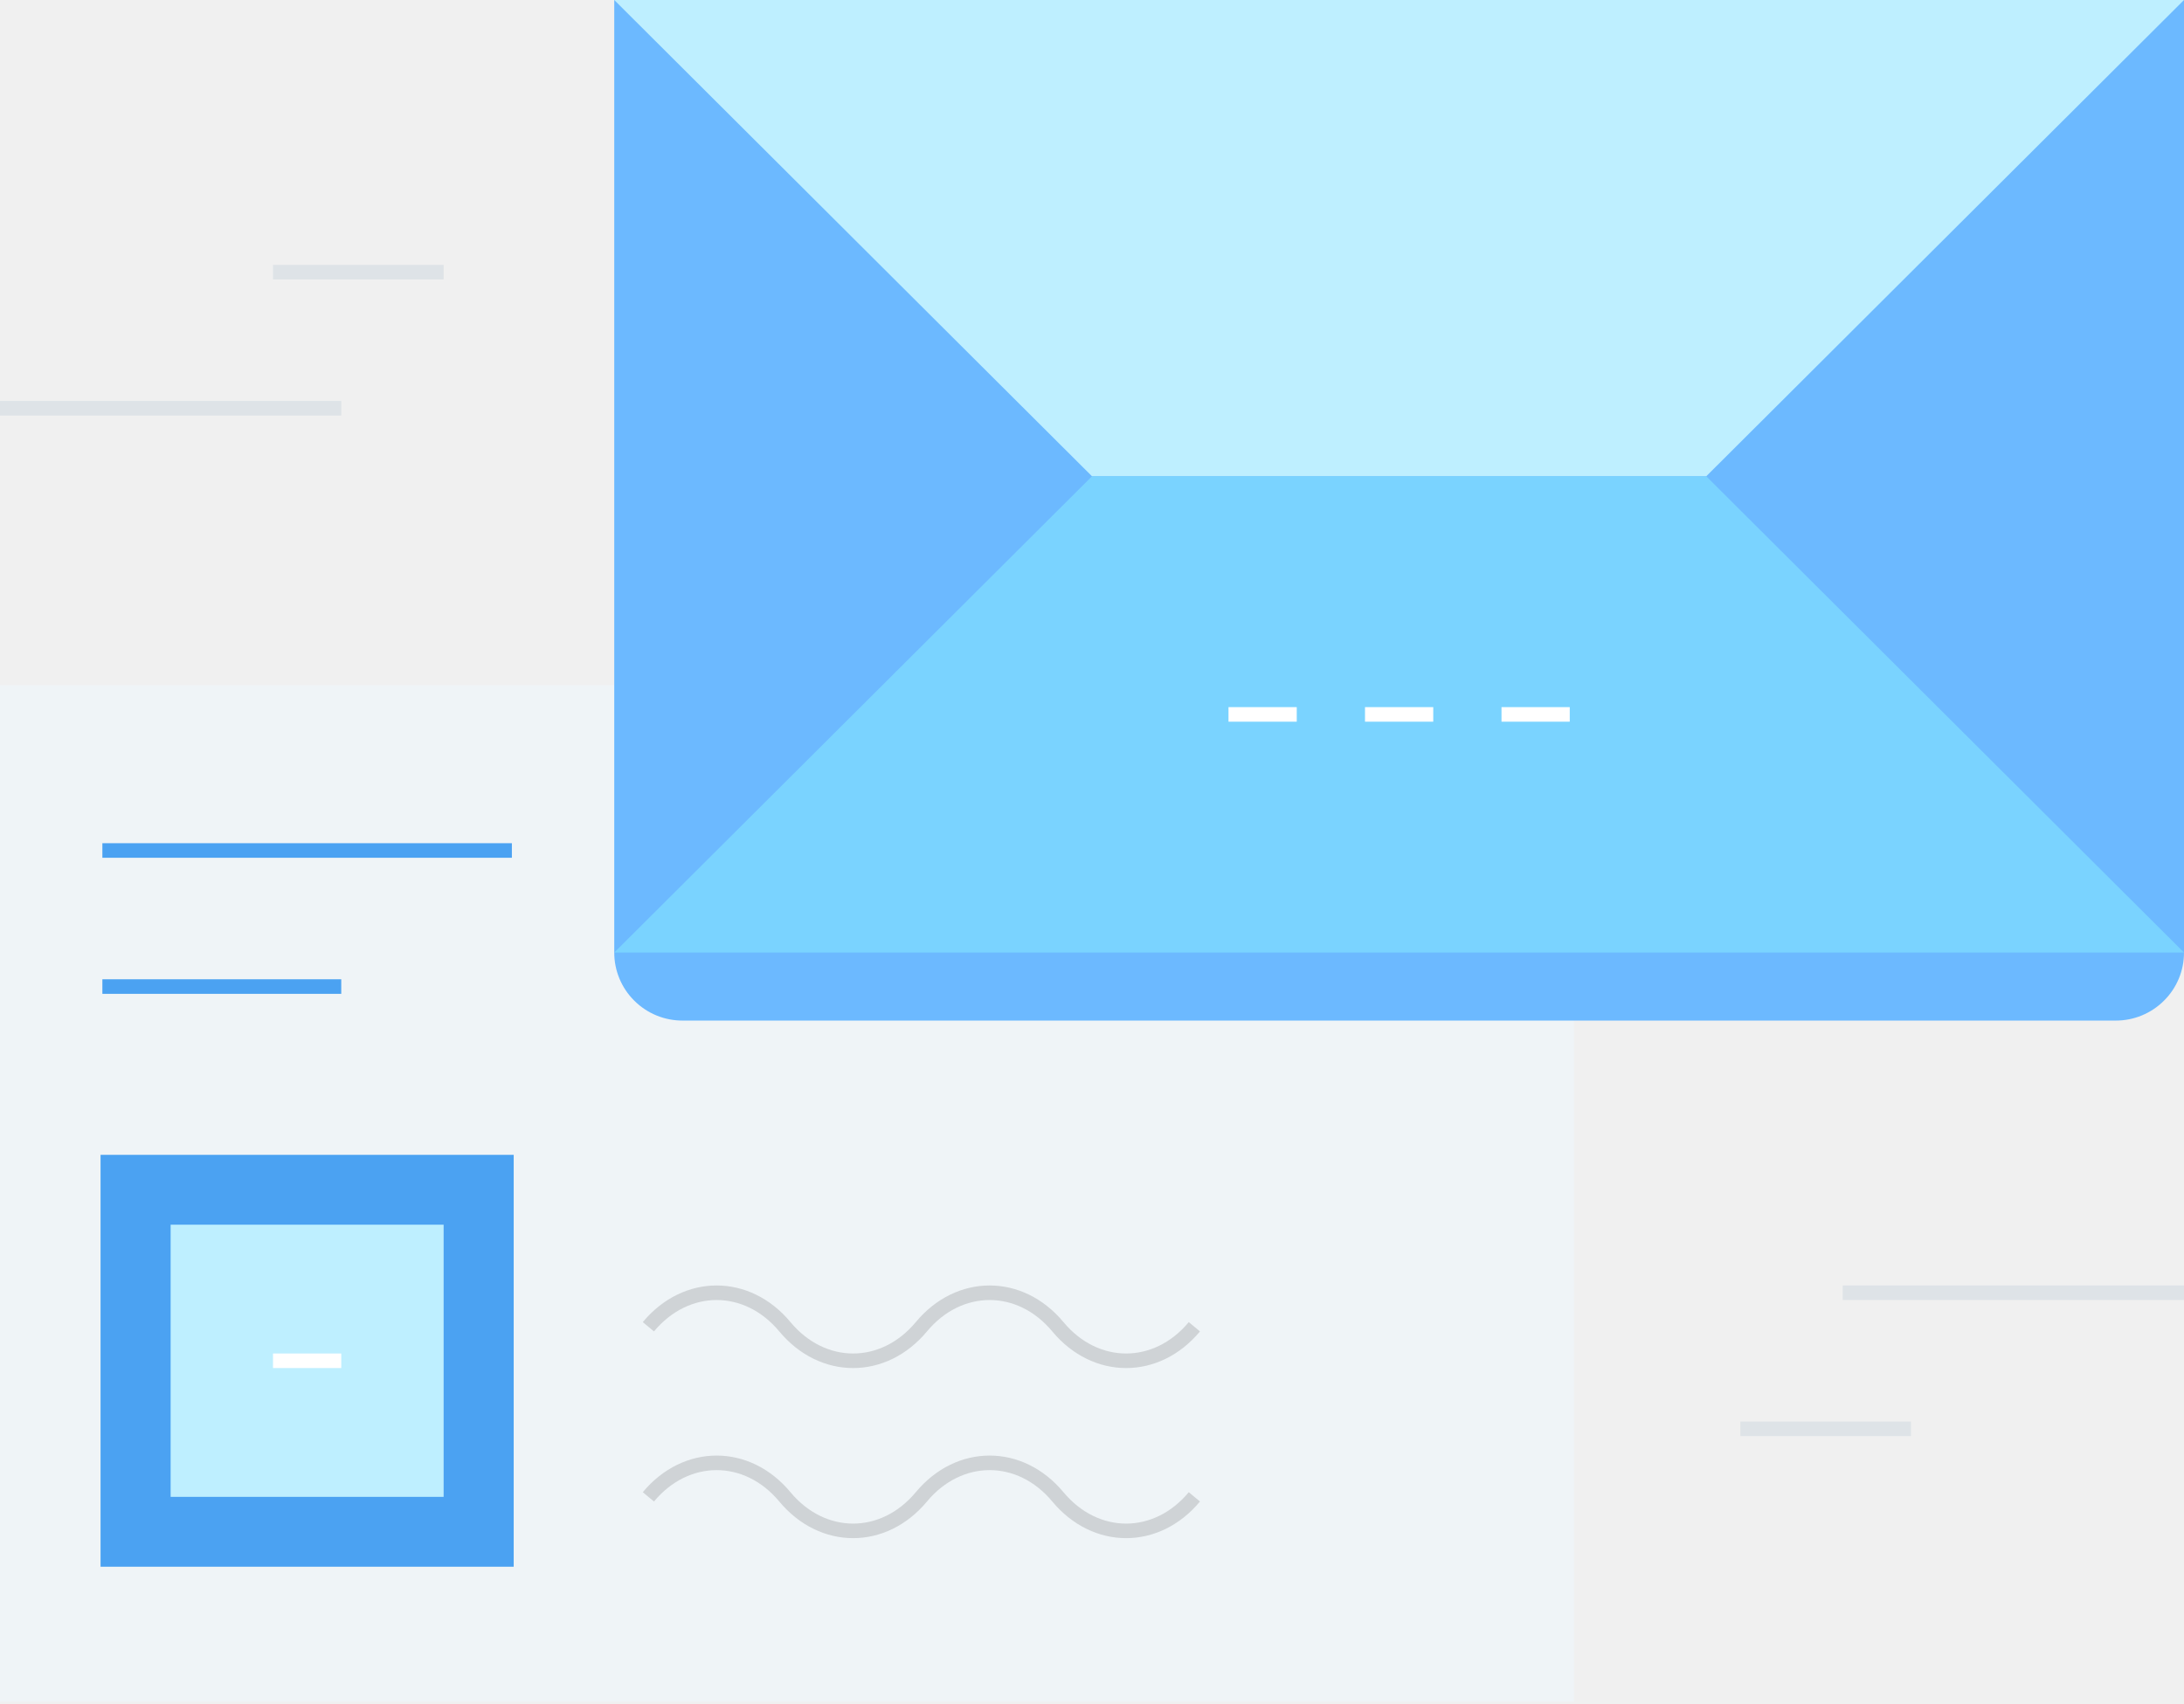
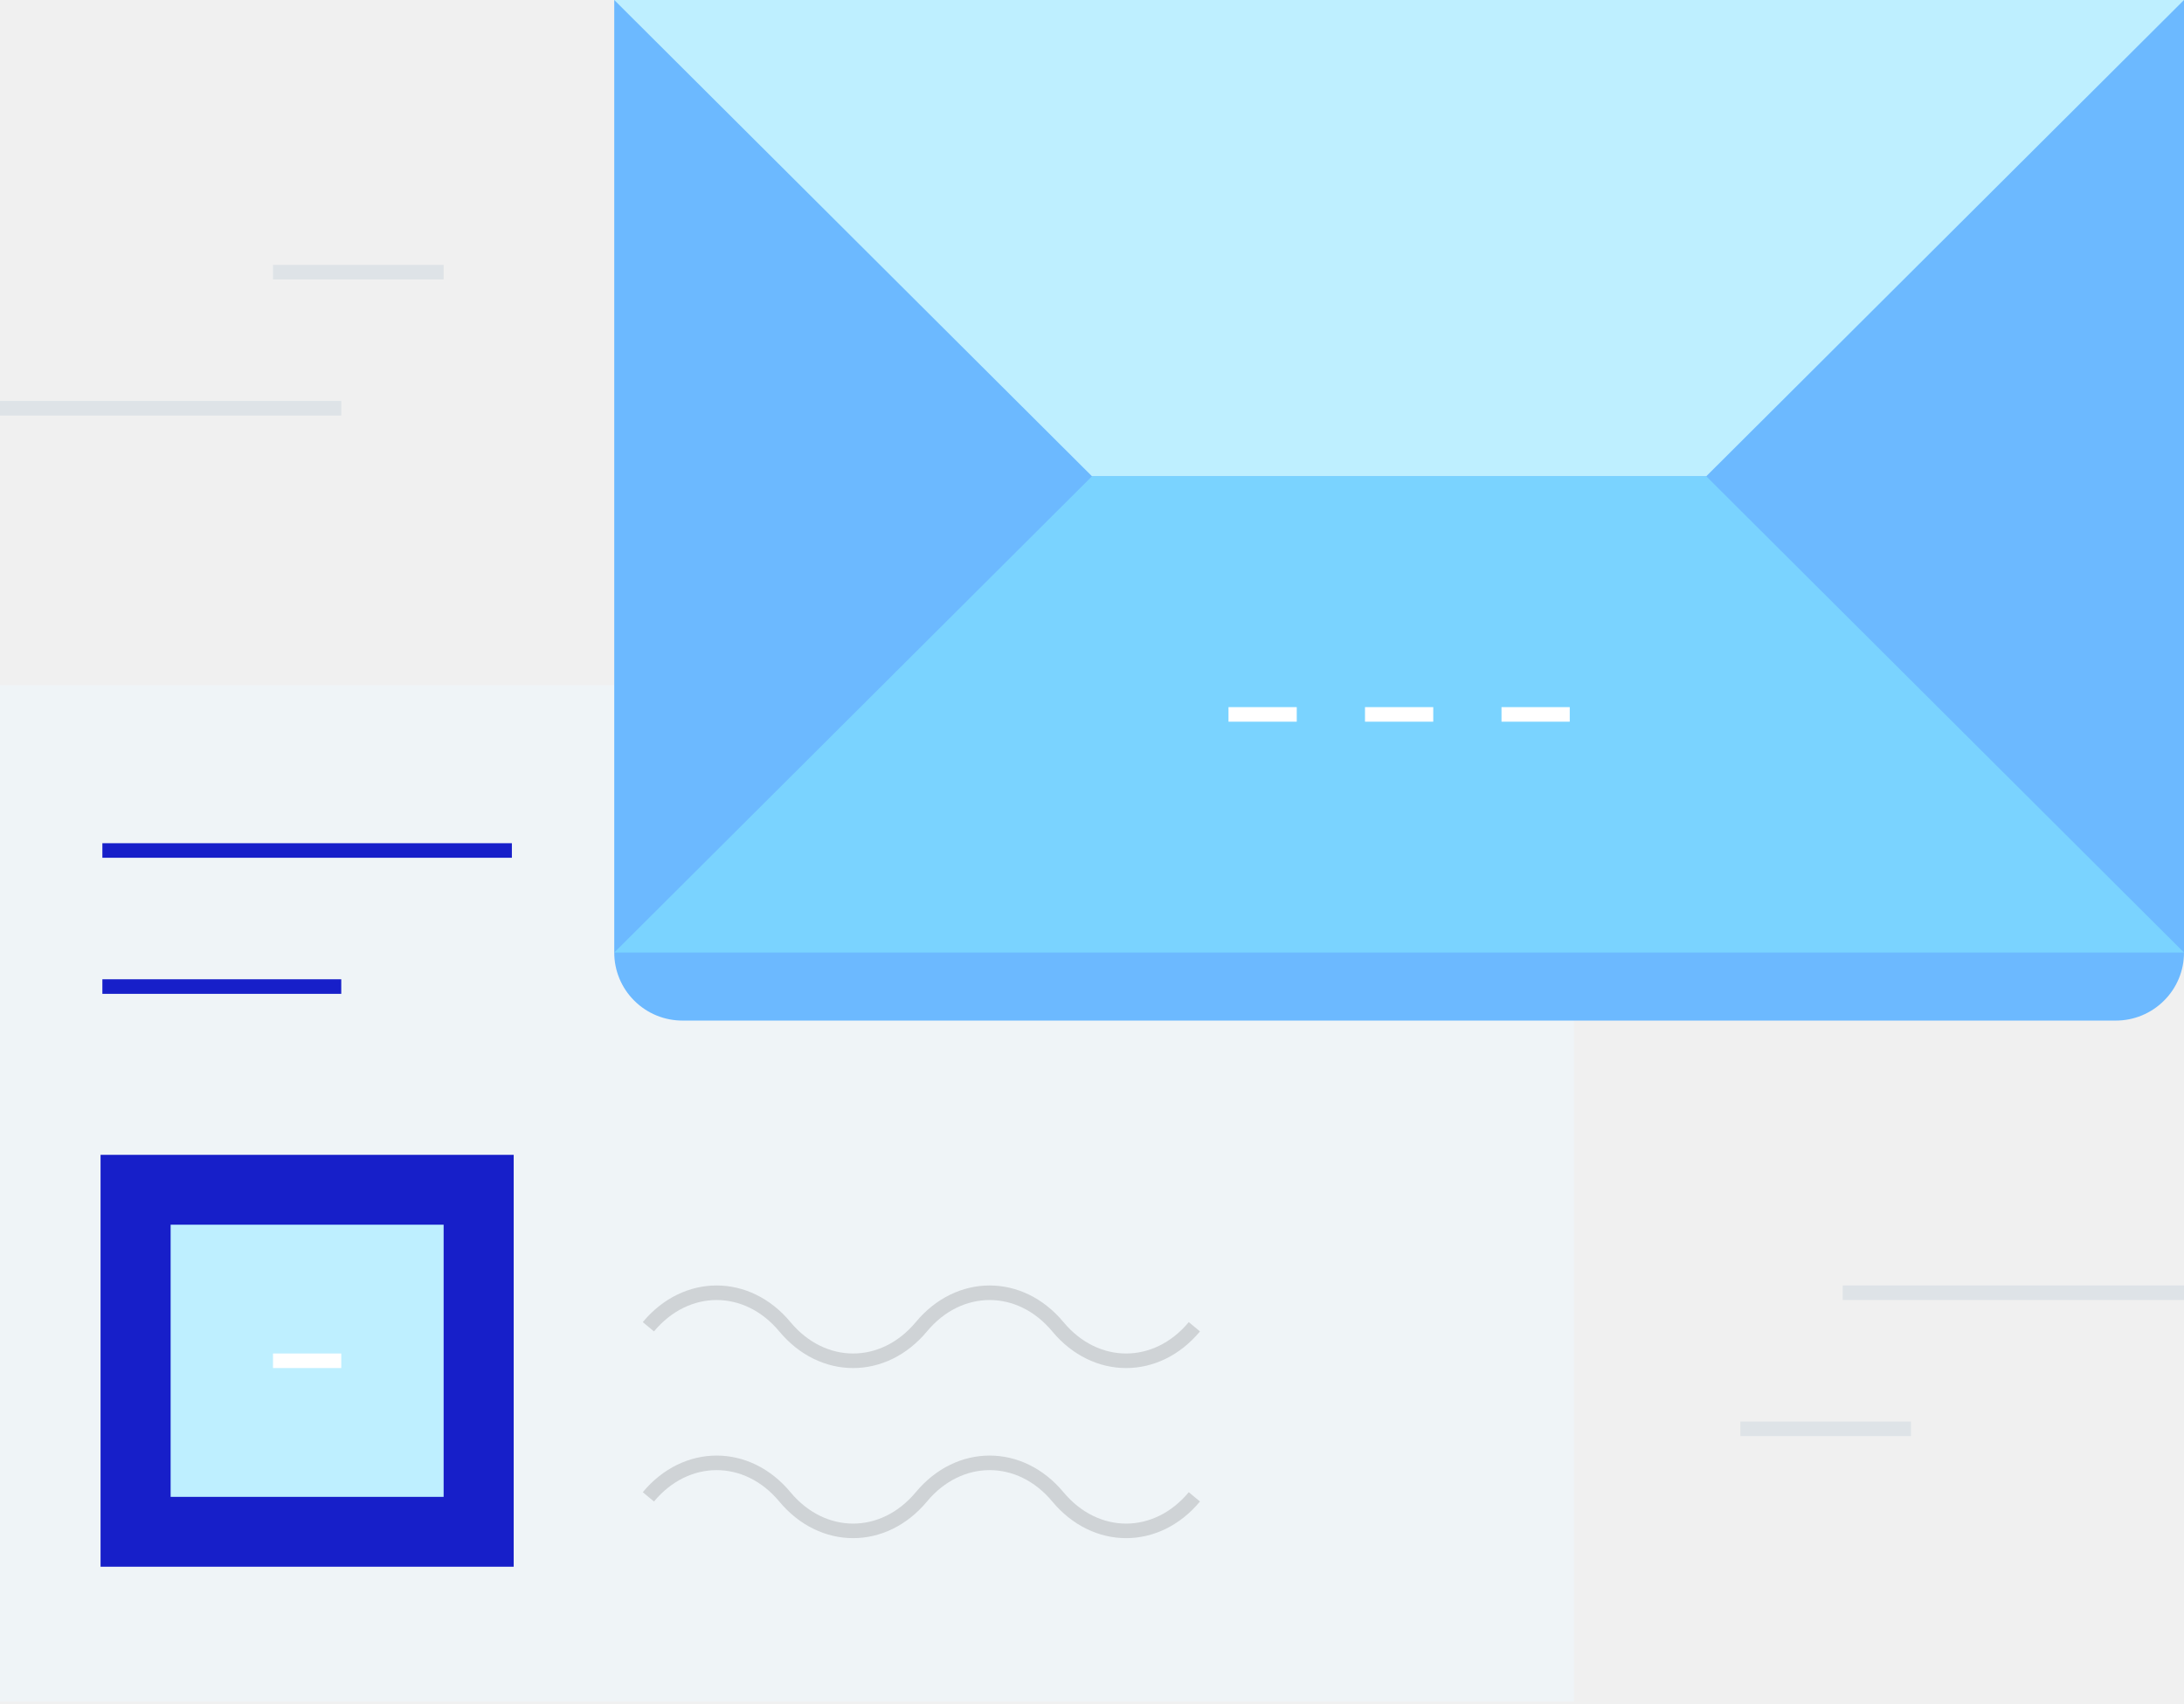
<svg xmlns="http://www.w3.org/2000/svg" width="300" height="234" viewBox="0 0 300 234">
  <g fill="none" fill-rule="evenodd">
    <path fill="#EFF4F7" d="M0 233.793h216.207V94.138H0z" />
-     <path stroke="#4BA2F2" stroke-width="2" d="M14.063 116.852h56.25-56.25zM14.063 135.548h32.812" />
+     <path stroke="#171fc9" stroke-width="2" d="M14.063 116.852h56.25-56.25zM14.063 135.548h32.812" />
    <path stroke="#CFD3D6" stroke-width="2" d="M89.063 205.66c5.18-6.231 13.57-6.231 18.75 0M126.563 205.66c5.18-6.231 13.57-6.231 18.75 0M126.563 205.66c-5.18 6.23-13.57 6.23-18.75 0M164.063 205.66c-5.18 6.23-13.57 6.23-18.75 0M89.063 182.29c5.18-6.231 13.57-6.231 18.75 0M126.563 182.29c5.18-6.231 13.57-6.231 18.75 0M126.563 182.29c-5.18 6.23-13.57 6.23-18.75 0M164.063 182.29c-5.18 6.23-13.57 6.23-18.75 0" />
-     <path fill="#4BA2F2" stroke="#4BA2F2" stroke-width=".5" d="M14.063 215.008h56.25v-56.09h-56.25z" />
+     <path fill="#171fc9" stroke="#171fc9" stroke-width=".5" d="M14.063 215.008h56.25v-56.09h-56.25z" />
    <path fill="#BEEFFF" d="M23.438 205.66h37.5v-37.393h-37.5z" />
    <path stroke="#FFF" stroke-width="2" d="M37.5 186.963h9.375" />
    <path fill="#6CB9FF" d="M300 130.874a9.297 9.297 0 0 1-2.747 6.61 9.351 9.351 0 0 1-6.628 2.738H93.75c-2.4 0-4.795-.911-6.628-2.739a9.297 9.297 0 0 1-2.747-6.609H300zM84.375 130.874H300V0H84.375z" />
    <path fill="#BEEFFF" d="M84.375 0L150 65.437h84.375L300 0z" />
    <path fill="#7AD3FF" d="M234.375 65.437H150l-65.625 65.437H300z" />
    <path stroke="#FFF" stroke-width="2" d="M168.75 98.156h9.375M187.5 98.156h9.375M206.25 98.156h9.375" />
    <path stroke="#DEE3E7" stroke-width="2" d="M262.5 196.311h-23.438M300 177.615h-46.875M37.5 37.393h23.438M0 56.089h46.875" />
  </g>
</svg>
